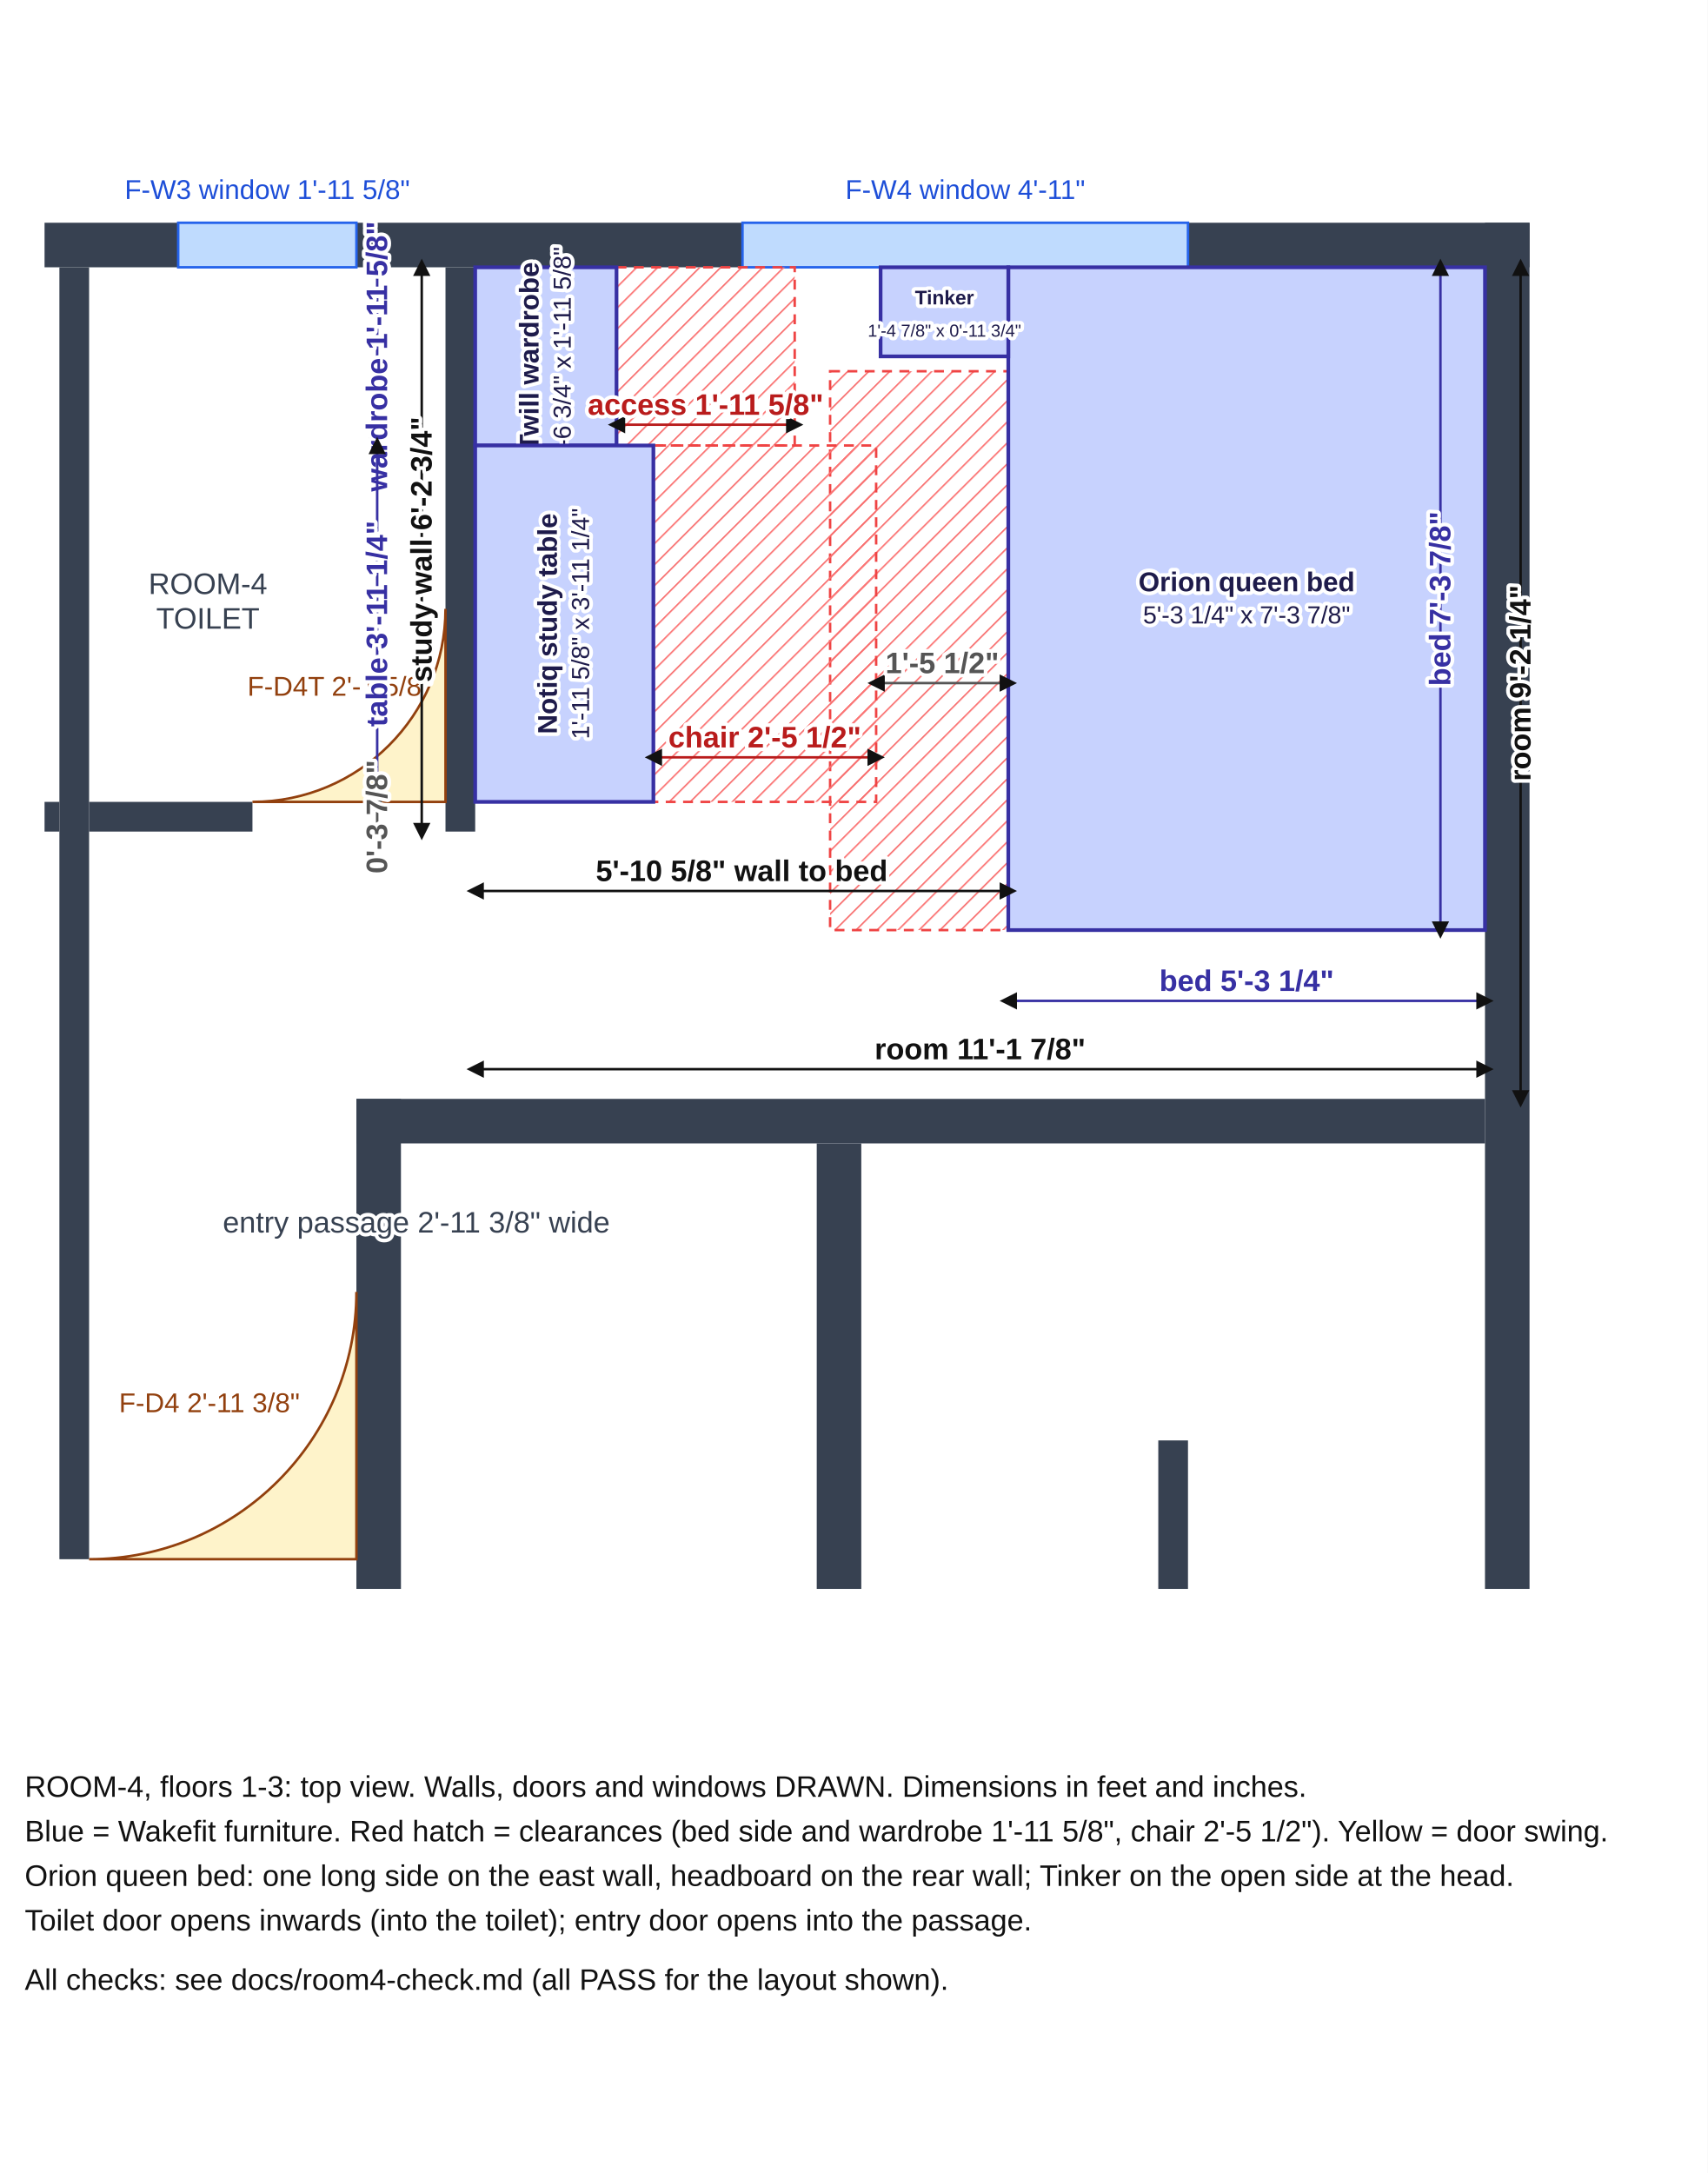
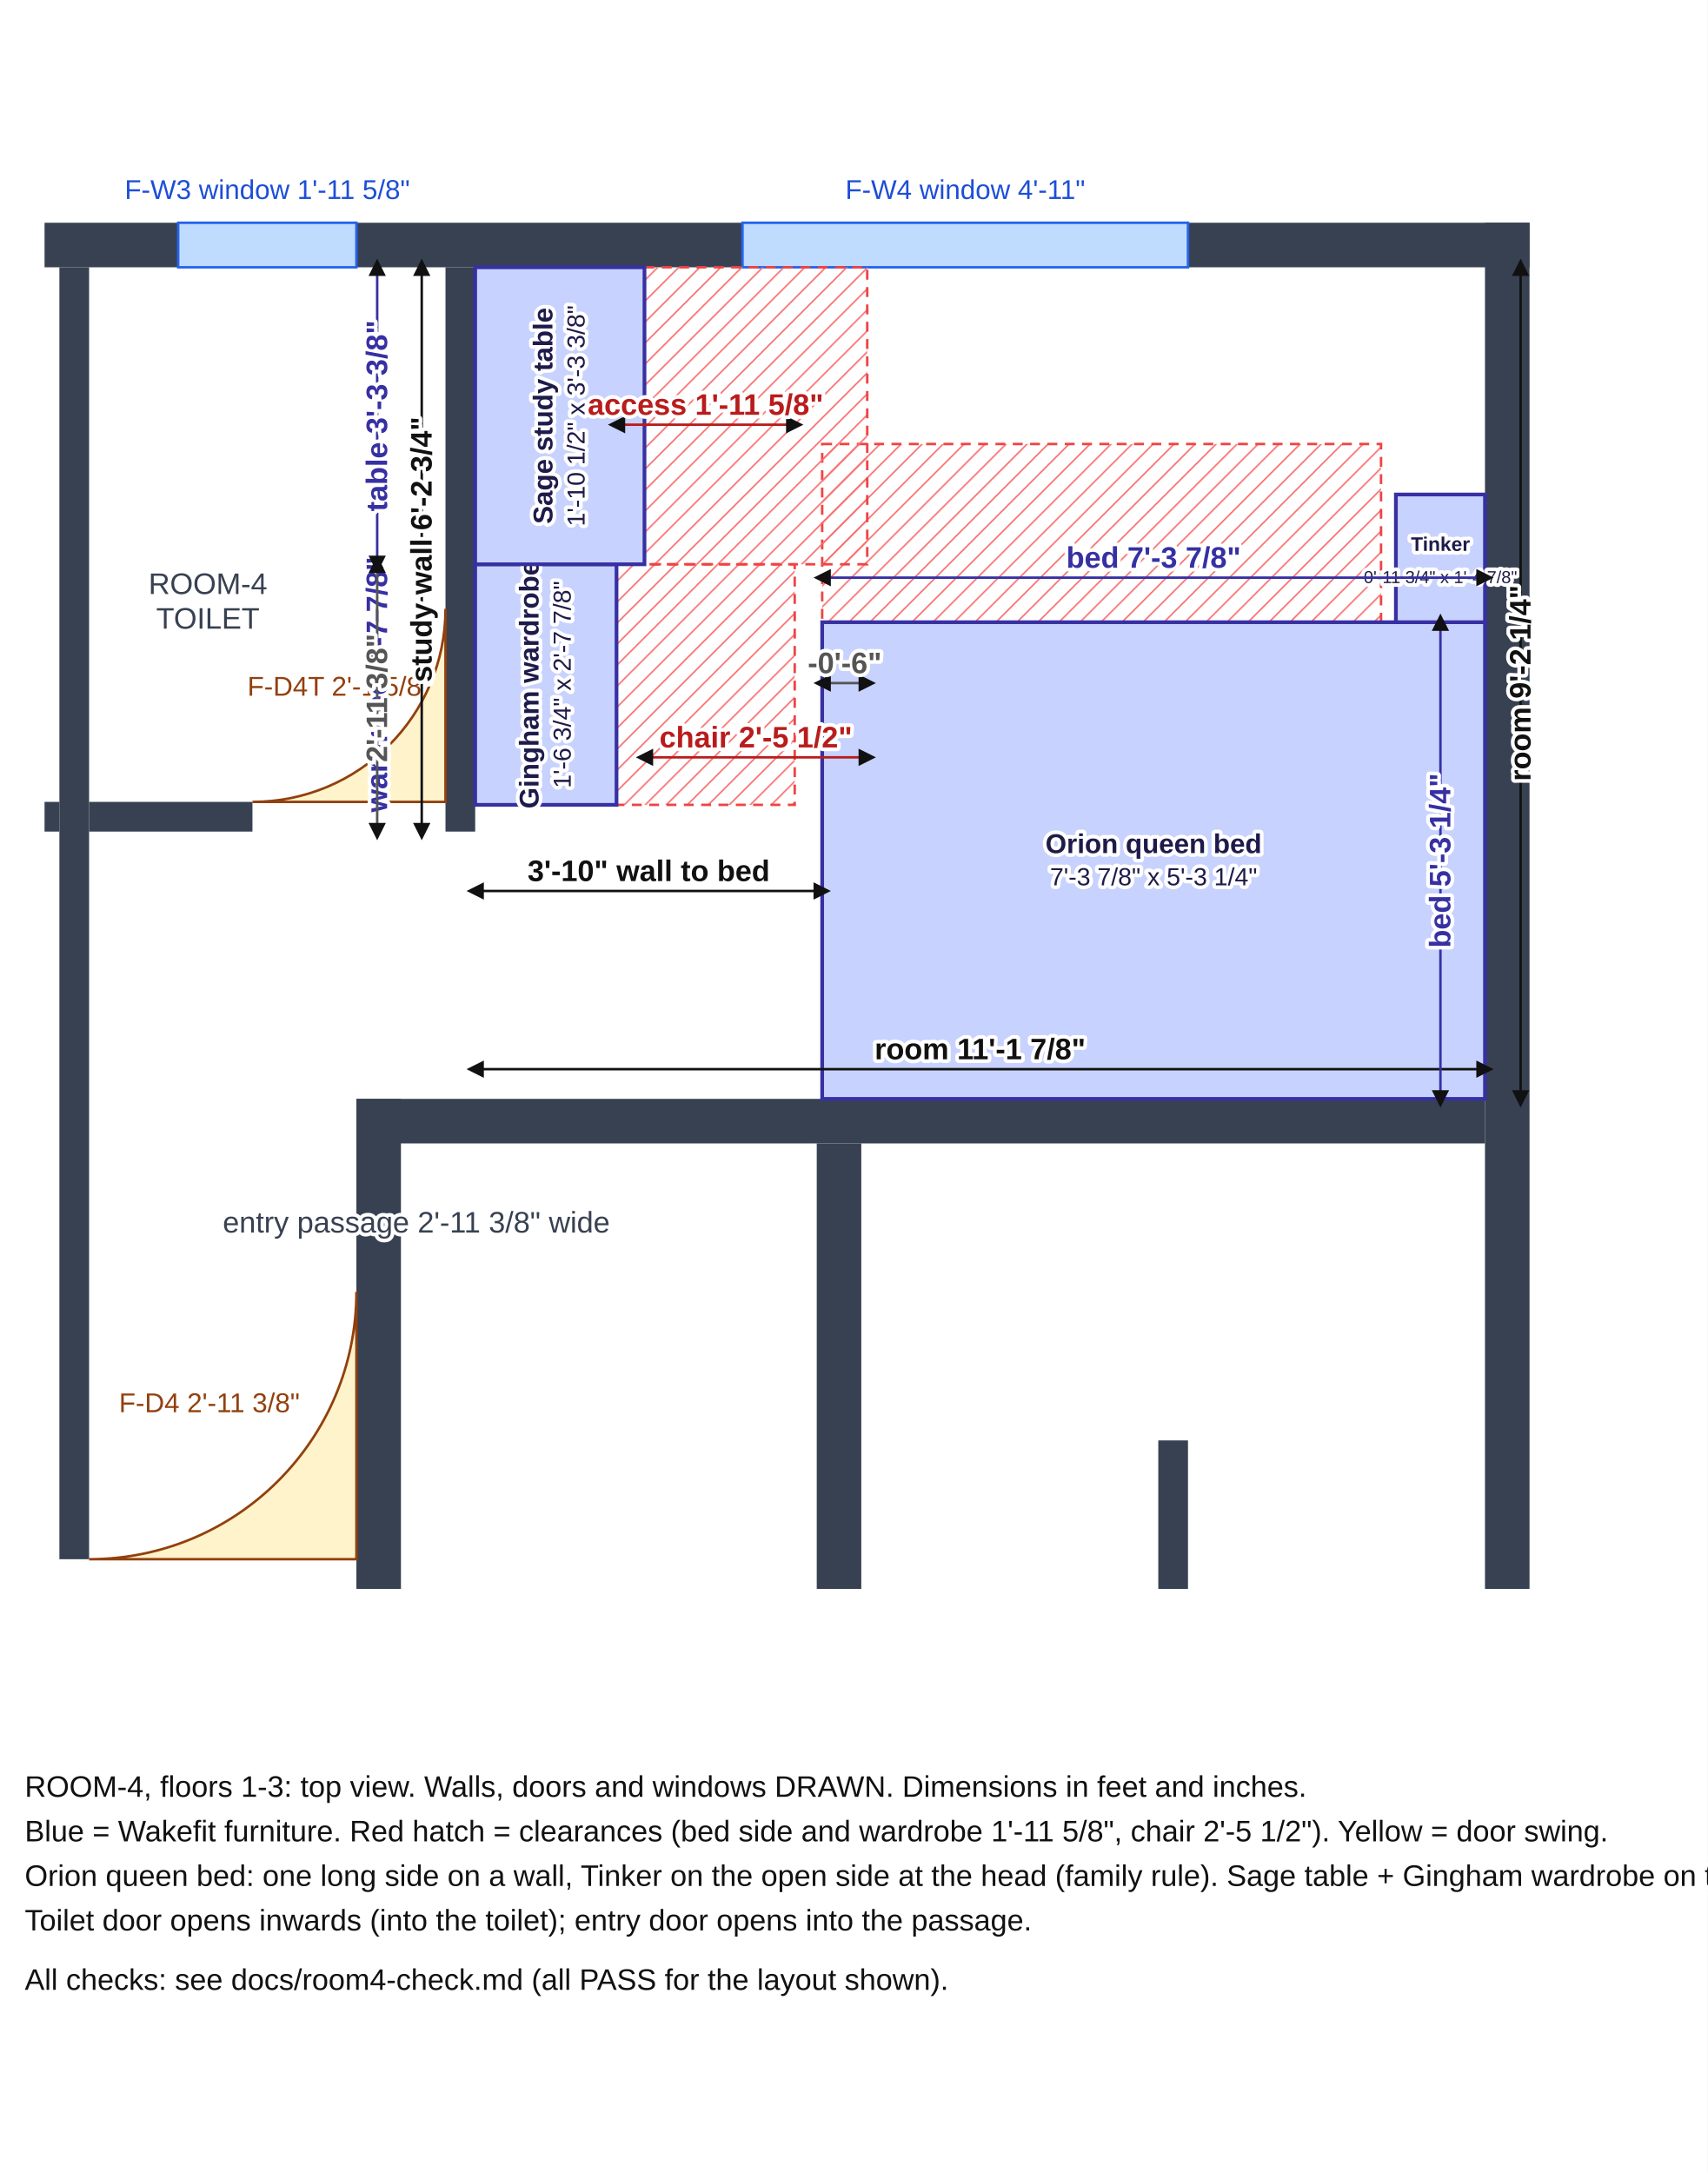
<svg xmlns="http://www.w3.org/2000/svg" viewBox="0 0 690 878" width="690" height="878" font-family="Arial, Helvetica, sans-serif">
  <rect width="100%" height="100%" fill="#ffffff" />
  <style>text{paint-order:stroke;stroke:#ffffff;stroke-width:3px;stroke-linejoin:round}</style>
  <defs>
    <pattern id="h" width="6" height="6" patternUnits="userSpaceOnUse" patternTransform="rotate(45)">
      <line x1="0" y1="0" x2="0" y2="6" stroke="#f87171" stroke-width="1.2" />
    </pattern>
    <marker id="a" viewBox="0 0 10 10" refX="5" refY="5" markerWidth="7" markerHeight="7" orient="auto-start-reverse">
      <path d="M0,0 L10,5 L0,10 z" fill="#111" />
    </marker>
  </defs>
  <rect x="18.0" y="90.0" width="600.0" height="18.0" fill="#374151" />
  <rect x="600.0" y="90.0" width="18.0" height="552.0" fill="#374151" />
  <rect x="24.0" y="108.0" width="12.0" height="522.0" fill="#374151" />
  <rect x="18.0" y="324.0" width="6.0" height="12.0" fill="#374151" />
  <rect x="36.0" y="324.0" width="66.0" height="12.0" fill="#374151" />
  <rect x="180.0" y="108.0" width="12.0" height="228.0" fill="#374151" />
  <rect x="144.0" y="444.0" width="456.0" height="18.0" fill="#374151" />
  <rect x="144.0" y="444.0" width="18.0" height="198.0" fill="#374151" />
  <rect x="330.0" y="462.0" width="18.0" height="180.0" fill="#374151" />
  <rect x="468.0" y="582.0" width="12.0" height="60.0" fill="#374151" />
  <rect x="72.0" y="90.0" width="72.0" height="18.0" fill="#bfdbfe" stroke="#2563eb" />
  <text x="108.0" y="80.4" font-size="11" text-anchor="middle" fill="#1d4ed8">F-W3 window 1'-11 5/8"</text>
  <rect x="300.0" y="90.0" width="180.0" height="18.0" fill="#bfdbfe" stroke="#2563eb" />
  <text x="390.0" y="80.4" font-size="11" text-anchor="middle" fill="#1d4ed8">F-W4 window 4'-11"</text>
  <path d="M144.0,630.0 L144.0,522.0 A108.0,108.0 0 0 1 36.0,630.0 Z" fill="#fde68a" fill-opacity="0.45" stroke="#92400e" />
  <text x="84.6" y="570.6" font-size="11" text-anchor="middle" fill="#92400e">F-D4 2'-11 3/8"</text>
  <path d="M180.0,324.0 L180.0,246.0 A78.0,78.0 0 0 1 102.0,324.0 Z" fill="#fde68a" fill-opacity="0.45" stroke="#92400e" />
  <text x="137.1" y="281.1" font-size="11" text-anchor="middle" fill="#92400e">F-D4T 2'-1 5/8"</text>
-   <rect x="335.4" y="150.0" width="72.0" height="225.8" fill="url(#h)" stroke="#ef4444" stroke-dasharray="4 3" />
-   <rect x="249.1" y="108.0" width="72.0" height="72.0" fill="url(#h)" stroke="#ef4444" stroke-dasharray="4 3" />
-   <rect x="264.0" y="180.0" width="90.0" height="144.0" fill="url(#h)" stroke="#ef4444" stroke-dasharray="4 3" />
-   <rect x="407.4" y="108.0" width="192.6" height="267.8" fill="#c7d2fe" stroke="#3730a3" stroke-width="1.5" />
-   <text x="503.7" y="238.9" font-size="11" text-anchor="middle" font-weight="bold" fill="#1e1b4b">Orion queen bed</text>
-   <text x="503.7" y="251.9" font-size="10" text-anchor="middle" fill="#1e1b4b">5'-3 1/4" x 7'-3 7/8"</text>
-   <rect x="355.8" y="108.0" width="51.6" height="36.0" fill="#c7d2fe" stroke="#3730a3" stroke-width="1.5" />
-   <text x="381.6" y="123.0" font-size="8" text-anchor="middle" font-weight="bold" fill="#1e1b4b">Tinker</text>
-   <text x="381.6" y="136.0" font-size="7" text-anchor="middle" fill="#1e1b4b">1'-4 7/8" x 0'-11 3/4"</text>
-   <rect x="192.0" y="108.0" width="57.1" height="72.0" fill="#c7d2fe" stroke="#3730a3" stroke-width="1.5" />
-   <text x="220.6" y="141.0" font-size="11" text-anchor="middle" font-weight="bold" fill="#1e1b4b" transform="rotate(-90 220.6 144.0)">Twill wardrobe</text>
-   <text x="220.6" y="154.0" font-size="10" text-anchor="middle" fill="#1e1b4b" transform="rotate(-90 220.6 144.0)">1'-6 3/4" x 1'-11 5/8"</text>
-   <rect x="192.0" y="180.0" width="72.0" height="144.0" fill="#c7d2fe" stroke="#3730a3" stroke-width="1.5" />
-   <text x="228.0" y="249.0" font-size="11" text-anchor="middle" font-weight="bold" fill="#1e1b4b" transform="rotate(-90 228.0 252.0)">Notiq study table</text>
-   <text x="228.0" y="262.0" font-size="10" text-anchor="middle" fill="#1e1b4b" transform="rotate(-90 228.0 252.0)">1'-11 5/8" x 3'-11 1/4"</text>
+   <rect x="332.2" y="179.4" width="225.8" height="72.0" fill="url(#h)" stroke="#ef4444" stroke-dasharray="4 3" />
+   <rect x="249.1" y="228.0" width="72.0" height="97.2" fill="url(#h)" stroke="#ef4444" stroke-dasharray="4 3" />
+   <rect x="260.4" y="108.0" width="90.0" height="120.0" fill="url(#h)" stroke="#ef4444" stroke-dasharray="4 3" />
+   <rect x="332.2" y="251.4" width="267.8" height="192.6" fill="#c7d2fe" stroke="#3730a3" stroke-width="1.5" />
+   <text x="466.1" y="344.7" font-size="11" text-anchor="middle" font-weight="bold" fill="#1e1b4b">Orion queen bed</text>
+   <text x="466.1" y="357.7" font-size="10" text-anchor="middle" fill="#1e1b4b">7'-3 7/8" x 5'-3 1/4"</text>
+   <rect x="564.0" y="199.8" width="36.0" height="51.6" fill="#c7d2fe" stroke="#3730a3" stroke-width="1.5" />
+   <text x="582.0" y="222.6" font-size="8" text-anchor="middle" font-weight="bold" fill="#1e1b4b">Tinker</text>
+   <text x="582.0" y="235.6" font-size="7" text-anchor="middle" fill="#1e1b4b">0'-11 3/4" x 1'-4 7/8"</text>
+   <rect x="192.0" y="228.0" width="57.1" height="97.2" fill="#c7d2fe" stroke="#3730a3" stroke-width="1.5" />
+   <text x="220.6" y="273.6" font-size="11" text-anchor="middle" font-weight="bold" fill="#1e1b4b" transform="rotate(-90 220.6 276.6)">Gingham wardrobe</text>
+   <text x="220.6" y="286.6" font-size="10" text-anchor="middle" fill="#1e1b4b" transform="rotate(-90 220.6 276.6)">1'-6 3/4" x 2'-7 7/8"</text>
+   <rect x="192.0" y="108.0" width="68.4" height="120.0" fill="#c7d2fe" stroke="#3730a3" stroke-width="1.5" />
+   <text x="226.2" y="165.0" font-size="11" text-anchor="middle" font-weight="bold" fill="#1e1b4b" transform="rotate(-90 226.2 168.0)">Sage study table</text>
+   <text x="226.2" y="178.0" font-size="10" text-anchor="middle" fill="#1e1b4b" transform="rotate(-90 226.2 168.0)">1'-10 1/2" x 3'-3 3/8"</text>
  <line x1="192.0" y1="432.0" x2="600.0" y2="432.0" stroke="#111" marker-start="url(#a)" marker-end="url(#a)" />
  <text x="396.0" y="428.0" font-size="12" text-anchor="middle" fill="#111" font-weight="bold">room 11'-1 7/8"</text>
  <line x1="614.4" y1="108.0" x2="614.4" y2="444.0" stroke="#111" marker-start="url(#a)" marker-end="url(#a)" />
  <text x="618.4" y="276.0" font-size="12" fill="#111" font-weight="bold" transform="rotate(-90 618.4 276.0)" text-anchor="middle">room 9'-2 1/4"</text>
  <line x1="170.4" y1="108.0" x2="170.4" y2="336.0" stroke="#111" marker-start="url(#a)" marker-end="url(#a)" />
  <text x="174.4" y="222.0" font-size="12" fill="#111" font-weight="bold" transform="rotate(-90 174.4 222.0)" text-anchor="middle">study wall 6'-2 3/4"</text>
-   <line x1="152.4" y1="108.0" x2="152.4" y2="180.0" stroke="#3730a3" marker-start="url(#a)" marker-end="url(#a)" />
-   <text x="156.4" y="144.0" font-size="12" fill="#3730a3" font-weight="bold" transform="rotate(-90 156.4 144.0)" text-anchor="middle">wardrobe 1'-11 5/8"</text>
-   <line x1="152.4" y1="180.0" x2="152.4" y2="324.0" stroke="#3730a3" marker-start="url(#a)" marker-end="url(#a)" />
-   <text x="156.4" y="252.0" font-size="12" fill="#3730a3" font-weight="bold" transform="rotate(-90 156.4 252.0)" text-anchor="middle">table 3'-11 1/4"</text>
-   <line x1="152.4" y1="324.0" x2="152.4" y2="336.0" stroke="#555" marker-start="url(#a)" marker-end="url(#a)" />
-   <text x="156.4" y="330.0" font-size="12" fill="#555" font-weight="bold" transform="rotate(-90 156.4 330.0)" text-anchor="middle">0'-3 7/8"</text>
-   <line x1="192.0" y1="360.0" x2="407.4" y2="360.0" stroke="#111" marker-start="url(#a)" marker-end="url(#a)" />
-   <text x="299.7" y="356.0" font-size="12" text-anchor="middle" fill="#111" font-weight="bold">5'-10 5/8" wall to bed</text>
-   <line x1="407.4" y1="404.4" x2="600.0" y2="404.4" stroke="#3730a3" marker-start="url(#a)" marker-end="url(#a)" />
-   <text x="503.7" y="400.4" font-size="12" text-anchor="middle" fill="#3730a3" font-weight="bold">bed 5'-3 1/4"</text>
-   <line x1="582.0" y1="108.0" x2="582.0" y2="375.8" stroke="#3730a3" marker-start="url(#a)" marker-end="url(#a)" />
-   <text x="586.0" y="241.9" font-size="12" fill="#3730a3" font-weight="bold" transform="rotate(-90 586.0 241.9)" text-anchor="middle">bed 7'-3 7/8"</text>
-   <line x1="264.0" y1="306.0" x2="354.0" y2="306.0" stroke="#b91c1c" marker-start="url(#a)" marker-end="url(#a)" />
-   <text x="309.0" y="302.0" font-size="12" text-anchor="middle" fill="#b91c1c" font-weight="bold">chair 2'-5 1/2"</text>
-   <line x1="354.0" y1="276.0" x2="407.4" y2="276.0" stroke="#555" marker-start="url(#a)" marker-end="url(#a)" />
-   <text x="380.7" y="272.0" font-size="12" text-anchor="middle" fill="#555" font-weight="bold">1'-5 1/2"</text>
+   <line x1="152.4" y1="228.0" x2="152.4" y2="325.2" stroke="#3730a3" marker-start="url(#a)" marker-end="url(#a)" />
+   <text x="156.4" y="276.6" font-size="12" fill="#3730a3" font-weight="bold" transform="rotate(-90 156.4 276.6)" text-anchor="middle">wardrobe 2'-7 7/8"</text>
+   <line x1="152.4" y1="108.0" x2="152.4" y2="228.0" stroke="#3730a3" marker-start="url(#a)" marker-end="url(#a)" />
+   <text x="156.4" y="168.0" font-size="12" fill="#3730a3" font-weight="bold" transform="rotate(-90 156.4 168.0)" text-anchor="middle">table 3'-3 3/8"</text>
+   <line x1="152.4" y1="228.0" x2="152.4" y2="336.0" stroke="#555" marker-start="url(#a)" marker-end="url(#a)" />
+   <text x="156.4" y="282.0" font-size="12" fill="#555" font-weight="bold" transform="rotate(-90 156.4 282.0)" text-anchor="middle">2'-11 3/8"</text>
+   <line x1="192.0" y1="360.0" x2="332.2" y2="360.0" stroke="#111" marker-start="url(#a)" marker-end="url(#a)" />
+   <text x="262.1" y="356.0" font-size="12" text-anchor="middle" fill="#111" font-weight="bold">3'-10" wall to bed</text>
+   <line x1="332.2" y1="233.4" x2="600.0" y2="233.4" stroke="#3730a3" marker-start="url(#a)" marker-end="url(#a)" />
+   <text x="466.1" y="229.4" font-size="12" text-anchor="middle" fill="#3730a3" font-weight="bold">bed 7'-3 7/8"</text>
+   <line x1="582.0" y1="251.4" x2="582.0" y2="444.0" stroke="#3730a3" marker-start="url(#a)" marker-end="url(#a)" />
+   <text x="586.0" y="347.7" font-size="12" fill="#3730a3" font-weight="bold" transform="rotate(-90 586.0 347.7)" text-anchor="middle">bed 5'-3 1/4"</text>
+   <line x1="260.4" y1="306.0" x2="350.4" y2="306.0" stroke="#b91c1c" marker-start="url(#a)" marker-end="url(#a)" />
+   <text x="305.4" y="302.0" font-size="12" text-anchor="middle" fill="#b91c1c" font-weight="bold">chair 2'-5 1/2"</text>
+   <line x1="350.4" y1="276.0" x2="332.2" y2="276.0" stroke="#555" marker-start="url(#a)" marker-end="url(#a)" />
+   <text x="341.3" y="272.0" font-size="12" text-anchor="middle" fill="#555" font-weight="bold">-0'-6"</text>
  <line x1="249.1" y1="171.6" x2="321.1" y2="171.6" stroke="#b91c1c" marker-start="url(#a)" marker-end="url(#a)" />
  <text x="285.1" y="167.6" font-size="12" text-anchor="middle" fill="#b91c1c" font-weight="bold">access 1'-11 5/8"</text>
  <text x="90.0" y="498.0" font-size="12" fill="#374151">entry passage 2'-11 3/8" wide</text>
  <text x="84.0" y="240.0" font-size="12" text-anchor="middle" fill="#374151">ROOM-4</text>
  <text x="84.0" y="254.0" font-size="12" text-anchor="middle" fill="#374151">TOILET</text>
  <text x="10" y="726" font-size="12" fill="#111">ROOM-4, floors 1-3: top view. Walls, doors and windows DRAWN. Dimensions in feet and inches.</text>
  <text x="10" y="744" font-size="12" fill="#111">Blue = Wakefit furniture. Red hatch = clearances (bed side and wardrobe 1'-11 5/8", chair 2'-5 1/2"). Yellow = door swing.</text>
-   <text x="10" y="762" font-size="12" fill="#111">Orion queen bed: one long side on the east wall, headboard on the rear wall; Tinker on the open side at the head.</text>
+   <text x="10" y="762" font-size="12" fill="#111">Orion queen bed: one long side on a wall, Tinker on the open side at the head (family rule). Sage table + Gingham wardrobe on the study wall.</text>
  <text x="10" y="780" font-size="12" fill="#111">Toilet door opens inwards (into the toilet); entry door opens into the passage.</text>
  <text x="10" y="804" font-size="12" fill="#111">All checks: see docs/room4-check.md (all PASS for the layout shown).</text>
</svg>
